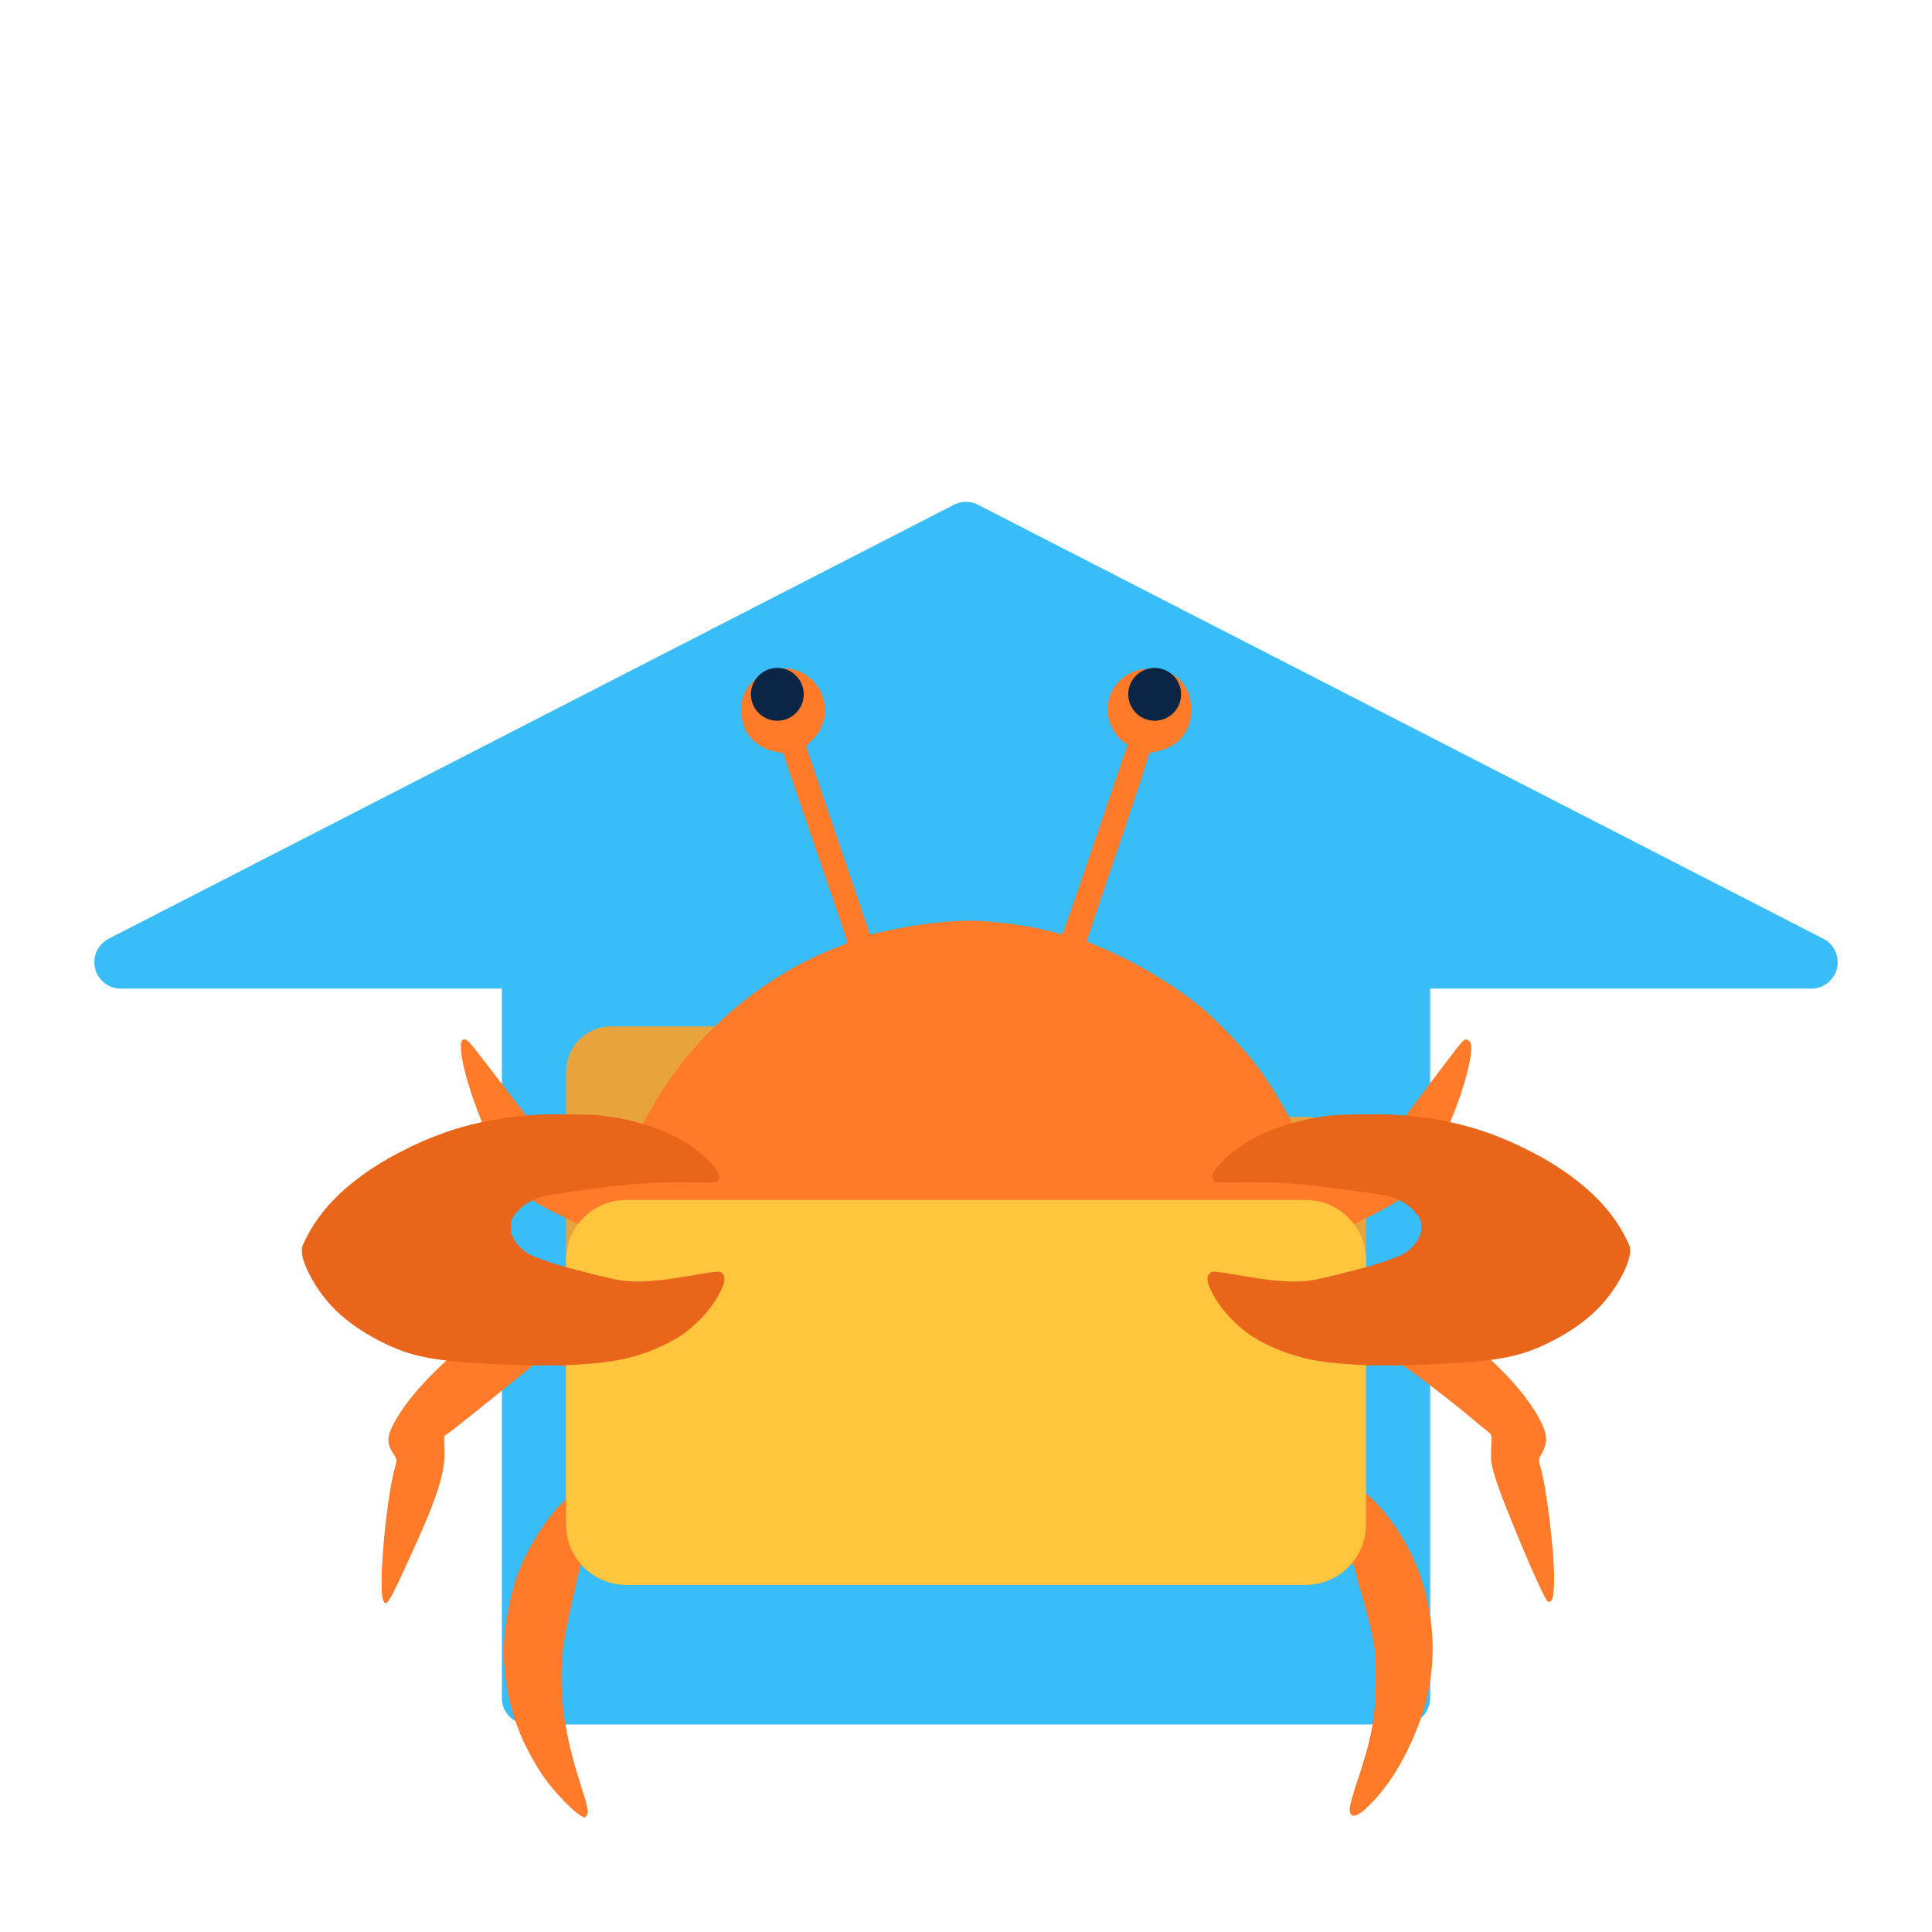
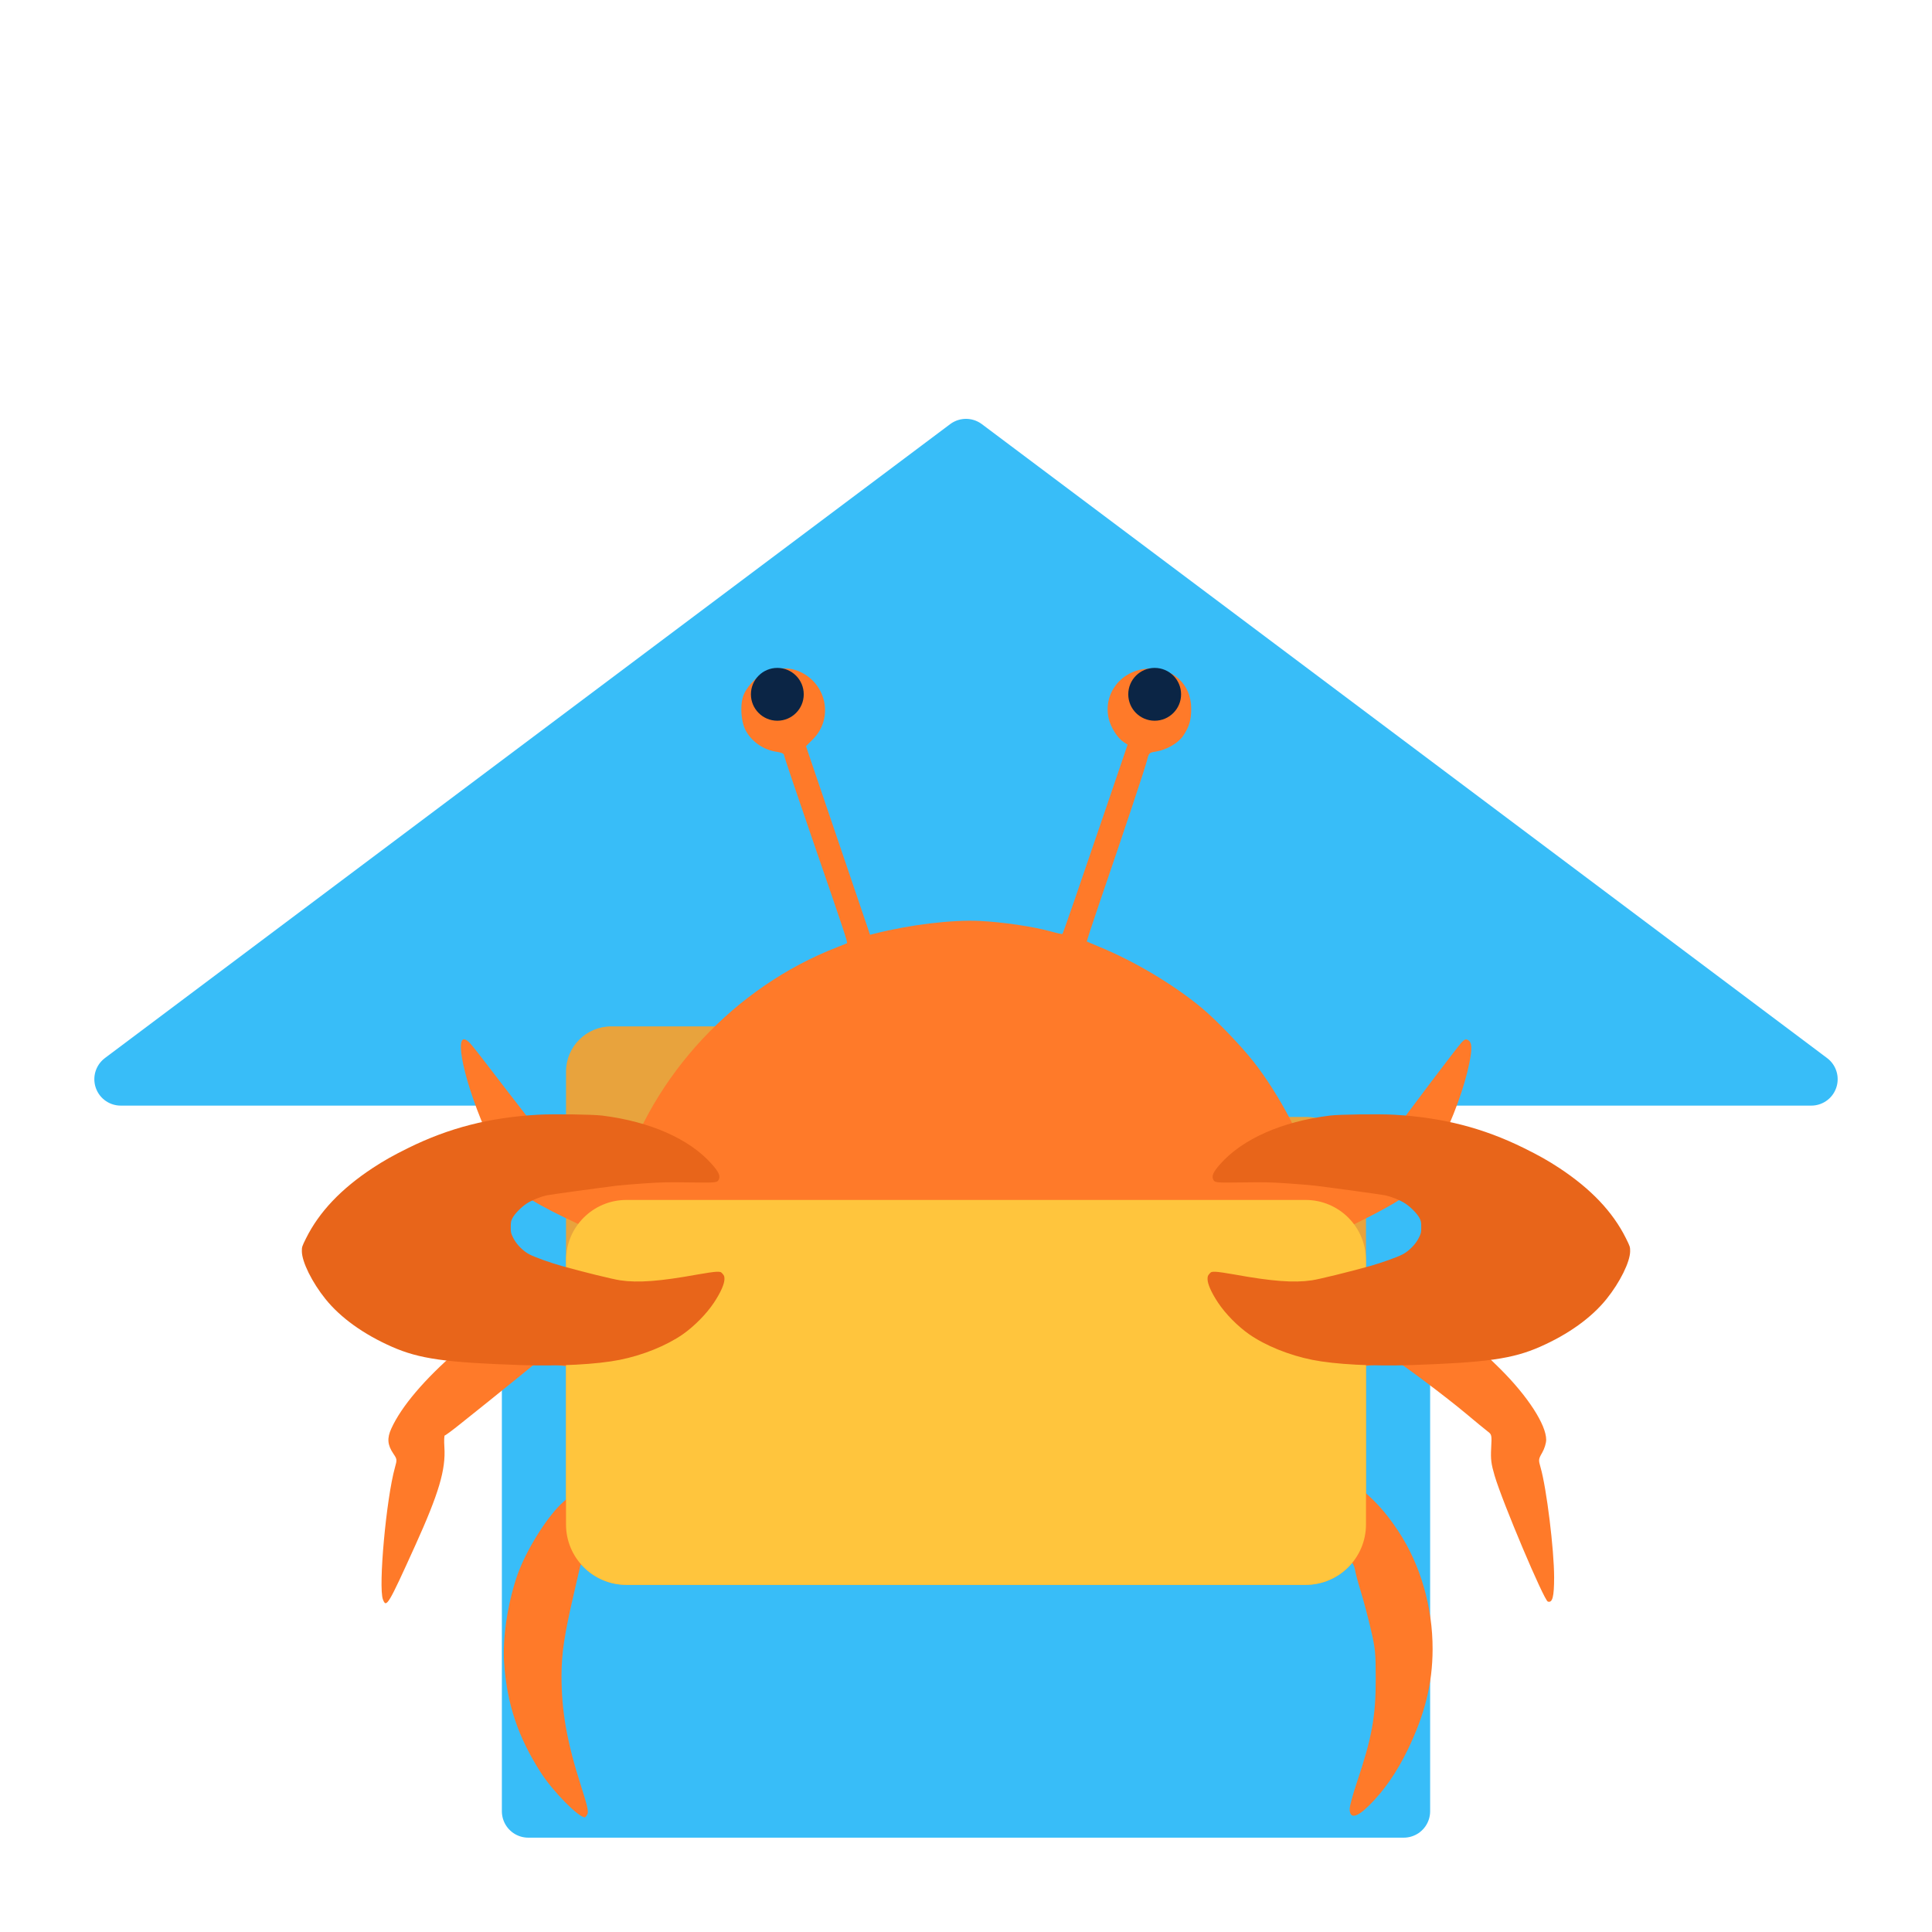
<svg xmlns="http://www.w3.org/2000/svg" viewBox="0 0 512 512" width="512" height="512">
-   <path d="M256 140 L480 255 H372 V450 H140 V255 H32 Z" fill="#38BDF8" stroke="#38BDF8" stroke-width="14" stroke-linejoin="round" />
+   <path d="M256 118 L480 286 H372 V480 H140 V286 H32 Z" fill="#38BDF8" stroke="#38BDF8" stroke-width="14" stroke-linejoin="round" />
  <rect x="150" y="272" width="92" height="40" rx="12" fill="#E8A33D" />
  <rect x="150" y="296" width="212" height="124" rx="16" fill="#E8A33D" />
  <g fill="#FF7A29" transform="translate(41.0,120.0) scale(0.42)">
    <path d="M 385.462 138.366 C 379.171 141.295, 372.670 148.536, 371.011 154.462 C 369.417 160.155, 370.091 169.384, 372.461 174.320 C 376.090 181.881, 383.914 187.478, 392.497 188.655 C 395.017 189, 397 189.805, 397 190.484 C 397 191.150, 405.365 215.951, 415.588 245.598 C 434.707 301.039, 437.365 309.029, 436.818 309.430 C 436.643 309.559, 433.800 310.711, 430.500 311.990 C 366.087 336.965, 313.856 392.911, 294.429 457.738 C 294.363 457.959, 275.367 448.061, 261.500 440.580 C 258.200 438.800, 253.025 436.357, 250 435.151 C 245.755 433.460, 243.998 432.083, 242.301 429.120 C 241.091 427.007, 235.910 419.929, 230.788 413.390 C 225.666 406.850, 217.024 395.650, 211.582 388.500 C 206.141 381.350, 200.550 374.262, 199.158 372.750 C 187.944 360.570, 193.332 391.879, 208.494 427 C 218.707 450.657, 225.407 461.394, 234.912 469.332 C 241.183 474.570, 272.891 490.027, 288.250 495.333 C 289.587 495.794, 290.002 497.066, 290.008 500.719 C 290.018 507.229, 291.548 516.507, 294.639 528.802 C 296.064 534.468, 297.065 539.223, 296.865 539.368 C 296.664 539.514, 290.200 539.240, 282.500 538.760 C 267.511 537.825, 247.349 538.411, 236.975 540.081 C 223.284 542.286, 210.353 549.727, 191 566.536 C 170.154 584.642, 155.713 601.648, 149.314 615.626 C 146.491 621.792, 146.838 626.009, 150.628 631.594 C 152.941 635.002, 152.972 635.294, 151.567 640.310 C 146.085 659.878, 141.017 715.653, 144.006 723.516 C 146.141 729.131, 147.301 727.193, 164.362 689.500 C 179.264 656.580, 183.691 641.674, 182.781 627.495 C 182.517 623.373, 182.638 620, 183.050 620 C 183.462 620, 187.584 616.962, 192.210 613.250 C 196.836 609.538, 205.319 602.753, 211.060 598.173 C 216.802 593.593, 225.853 586.280, 231.173 581.921 L 240.846 573.997 264.460 576.953 C 277.448 578.580, 294.618 580.466, 302.614 581.145 L 317.154 582.381 318.971 585.940 C 321.545 590.982, 331.523 604.808, 335.779 609.232 C 337.754 611.284, 339.174 613.113, 338.935 613.297 C 338.696 613.480, 330.721 617.537, 321.214 622.311 C 290.891 637.538, 263.891 654.938, 254.255 665.464 C 244.108 676.547, 232.734 695.965, 228.167 710 C 222.413 727.684, 219.444 748.299, 220.461 763.500 C 222.189 789.296, 229.299 810.516, 243.704 832.870 C 251.337 844.713, 267.380 861, 271.415 861 C 271.698 861, 272.411 860.101, 272.999 859.002 C 273.849 857.413, 273.043 853.808, 269.059 841.390 C 260.102 813.468, 256.639 793.916, 256.682 771.500 C 256.710 757.347, 258.484 745.638, 264.564 719.500 C 266.483 711.250, 268.250 703.585, 268.491 702.466 C 268.750 701.266, 270.793 699.527, 273.476 698.224 C 275.977 697.009, 286.612 690.397, 297.110 683.531 C 307.608 676.665, 321.891 668.157, 328.849 664.625 C 335.807 661.092, 348.047 654.887, 356.049 650.836 L 370.598 643.470 379.549 649.271 C 402.879 664.390, 434.871 677.472, 462.071 683.014 C 485.105 687.709, 520.167 689.441, 541.500 686.939 C 580.997 682.306, 615.172 670.020, 646.363 649.237 C 653.342 644.587, 657.666 642.290, 658.382 642.853 C 659.459 643.700, 664.647 646.473, 690.500 660.017 C 707.751 669.055, 732.751 684.426, 754.613 699.436 C 755.874 700.302, 756.977 702.452, 757.347 704.767 C 757.688 706.902, 759.348 713.115, 761.036 718.574 C 762.723 724.033, 765.524 734.575, 767.259 742 C 770.174 754.474, 770.416 756.868, 770.437 773.500 C 770.468 797.352, 768.037 810.718, 758.530 838.958 C 756.039 846.360, 754 853.871, 754 855.649 C 754 862.151, 758.426 861.308, 766.492 853.268 C 775.798 843.991, 783.798 832.427, 790.542 818.500 C 801.458 795.959, 806.241 776.706, 806.317 755 C 806.410 728.313, 798.661 701.559, 784.733 680.478 C 769.184 656.944, 754.138 645.561, 709.250 623.375 C 697.563 617.599, 688 612.695, 688 612.478 C 688 612.261, 691.188 608.128, 695.084 603.292 C 698.980 598.456, 703.811 591.740, 705.820 588.367 L 709.472 582.233 716.986 581.575 C 728.627 580.554, 783.374 573.959, 783.809 573.525 C 784.439 572.894, 814.562 595.480, 827 605.909 C 833.325 611.212, 839.675 616.433, 841.111 617.510 C 843.640 619.407, 843.708 619.736, 843.277 627.984 C 842.904 635.124, 843.260 637.951, 845.480 645.484 C 850.341 661.983, 876.568 724.023, 879.028 724.843 C 881.959 725.820, 883 721.812, 882.999 709.559 C 882.997 692.105, 878.237 653.429, 874.481 640.350 C 873.048 635.358, 873.079 635.066, 875.489 630.850 C 876.900 628.381, 877.981 624.891, 877.988 622.779 C 878.019 613.305, 866.398 595.344, 849.088 578.109 C 825.583 554.707, 807.960 542.774, 791.930 539.407 C 783.308 537.596, 759.702 537.090, 741.116 538.318 L 728.731 539.136 729.406 536.818 C 732.184 527.283, 735.128 512.017, 735.652 504.435 L 736.277 495.371 741.389 493.577 C 750.732 490.298, 778.394 476.259, 785.763 471.057 C 795.625 464.095, 800.293 457.750, 810.375 437.609 C 819.322 419.734, 826.445 400.196, 829.465 385.248 C 831.385 375.748, 831.211 372.147, 828.761 370.613 C 827.367 369.740, 826.546 370.018, 824.628 372.012 C 822.050 374.691, 787.478 420.457, 782.207 428.169 C 779.868 431.590, 778.145 433.016, 775.758 433.504 C 772.540 434.162, 743.599 449.626, 735.130 455.212 C 732.727 456.797, 730.670 457.960, 730.559 457.797 C 730.449 457.634, 729.815 455.050, 729.152 452.056 C 725.377 435.020, 709.458 404.776, 693.593 384.500 C 685.565 374.240, 669.933 357.989, 660.695 350.300 C 642.913 335.500, 618.065 320.704, 595.500 311.478 C 591.650 309.904, 588.351 308.515, 588.168 308.393 C 587.986 308.270, 591.514 297.444, 596.008 284.335 C 611.695 238.581, 624.748 199.461, 626.032 194.352 C 627.281 189.382, 627.467 189.182, 631.413 188.571 C 638.285 187.508, 645.704 183.296, 648.845 178.675 C 652.770 172.901, 654 168.759, 654 161.318 C 654 145.776, 642.098 135.080, 626.078 136.227 C 609.695 137.399, 598.429 151.934, 601.896 167.426 C 603.194 173.224, 607.404 179.908, 611.414 182.536 L 613.868 184.143 600.526 223.322 C 582.638 275.850, 573.194 303.140, 572.748 303.585 C 572.546 303.788, 569.257 303.076, 565.440 302.003 C 554.660 298.974, 534.798 296.042, 520.500 295.369 C 502.881 294.539, 476.355 297.768, 453.932 303.472 L 451.364 304.126 431.150 244.621 L 410.936 185.116 415.312 180.741 C 428.384 167.669, 424.127 145.822, 407 138.079 C 400.668 135.216, 391.978 135.331, 385.462 138.366" />
  </g>
  <rect x="150" y="318" width="212" height="102" rx="16" fill="#FFC53D" />
  <g fill="#E8651A" transform="translate(48.0,242.4) scale(0.1688)">
    <path d="M 560 314.076 C 483.768 318.510, 420.715 334.684, 356.694 366.225 C 333.385 377.708, 318.172 386.270, 301 397.568 C 251.168 430.355, 216.846 466.498, 196.195 507.934 C 189.792 520.783, 189.502 521.676, 189.552 528.434 C 189.676 545.154, 205.550 577.232, 226.700 603.500 C 250.292 632.801, 286.518 658.814, 331 678.393 C 373.978 697.310, 414.908 703.127, 533 707.103 C 593.897 709.153, 652.607 706.060, 688.500 698.910 C 724.745 691.690, 761.992 676.622, 787.500 658.859 C 805.650 646.221, 825.001 626.545, 836.697 608.837 C 847.111 593.069, 853 579.766, 853 572.009 C 853 567.919, 852.479 566.449, 850.077 563.766 C 847.288 560.649, 846.843 560.506, 840.327 560.629 C 836.572 560.700, 823.375 562.600, 811 564.851 C 751.886 575.603, 717.535 578.203, 689.358 574.057 C 677.568 572.323, 629.875 560.604, 597.352 551.451 C 579.354 546.386, 555.134 537.705, 546.841 533.347 C 536.604 527.968, 526.364 517.539, 521.342 507.378 C 517.738 500.085, 517.501 499.044, 517.509 490.552 C 517.517 482.525, 517.845 480.878, 520.400 476.006 C 523.819 469.485, 534.127 458.985, 542.500 453.493 C 550.506 448.242, 564.664 442.519, 574.500 440.559 C 581.318 439.200, 648.028 429.995, 683.500 425.519 C 689.550 424.755, 708.675 423.150, 726 421.951 C 753.305 420.062, 762.816 419.845, 797.420 420.324 C 840.024 420.913, 841.440 420.783, 843.970 416.055 C 847.006 410.383, 844.180 404.018, 833.067 391.500 C 798.020 352.020, 736.577 324.849, 661 315.409 C 645.952 313.529, 583.554 312.706, 560 314.076" />
  </g>
  <g fill="#E8651A" transform="translate(512,0) scale(-1,1) translate(48.0,242.4) scale(0.1688)">
    <path d="M 560 314.076 C 483.768 318.510, 420.715 334.684, 356.694 366.225 C 333.385 377.708, 318.172 386.270, 301 397.568 C 251.168 430.355, 216.846 466.498, 196.195 507.934 C 189.792 520.783, 189.502 521.676, 189.552 528.434 C 189.676 545.154, 205.550 577.232, 226.700 603.500 C 250.292 632.801, 286.518 658.814, 331 678.393 C 373.978 697.310, 414.908 703.127, 533 707.103 C 593.897 709.153, 652.607 706.060, 688.500 698.910 C 724.745 691.690, 761.992 676.622, 787.500 658.859 C 805.650 646.221, 825.001 626.545, 836.697 608.837 C 847.111 593.069, 853 579.766, 853 572.009 C 853 567.919, 852.479 566.449, 850.077 563.766 C 847.288 560.649, 846.843 560.506, 840.327 560.629 C 836.572 560.700, 823.375 562.600, 811 564.851 C 751.886 575.603, 717.535 578.203, 689.358 574.057 C 677.568 572.323, 629.875 560.604, 597.352 551.451 C 579.354 546.386, 555.134 537.705, 546.841 533.347 C 536.604 527.968, 526.364 517.539, 521.342 507.378 C 517.738 500.085, 517.501 499.044, 517.509 490.552 C 517.517 482.525, 517.845 480.878, 520.400 476.006 C 523.819 469.485, 534.127 458.985, 542.500 453.493 C 550.506 448.242, 564.664 442.519, 574.500 440.559 C 581.318 439.200, 648.028 429.995, 683.500 425.519 C 689.550 424.755, 708.675 423.150, 726 421.951 C 753.305 420.062, 762.816 419.845, 797.420 420.324 C 840.024 420.913, 841.440 420.783, 843.970 416.055 C 847.006 410.383, 844.180 404.018, 833.067 391.500 C 798.020 352.020, 736.577 324.849, 661 315.409 C 645.952 313.529, 583.554 312.706, 560 314.076" />
  </g>
  <circle cx="206" cy="184" r="7" fill="#0B2545" />
  <circle cx="306" cy="184" r="7" fill="#0B2545" />
</svg>
